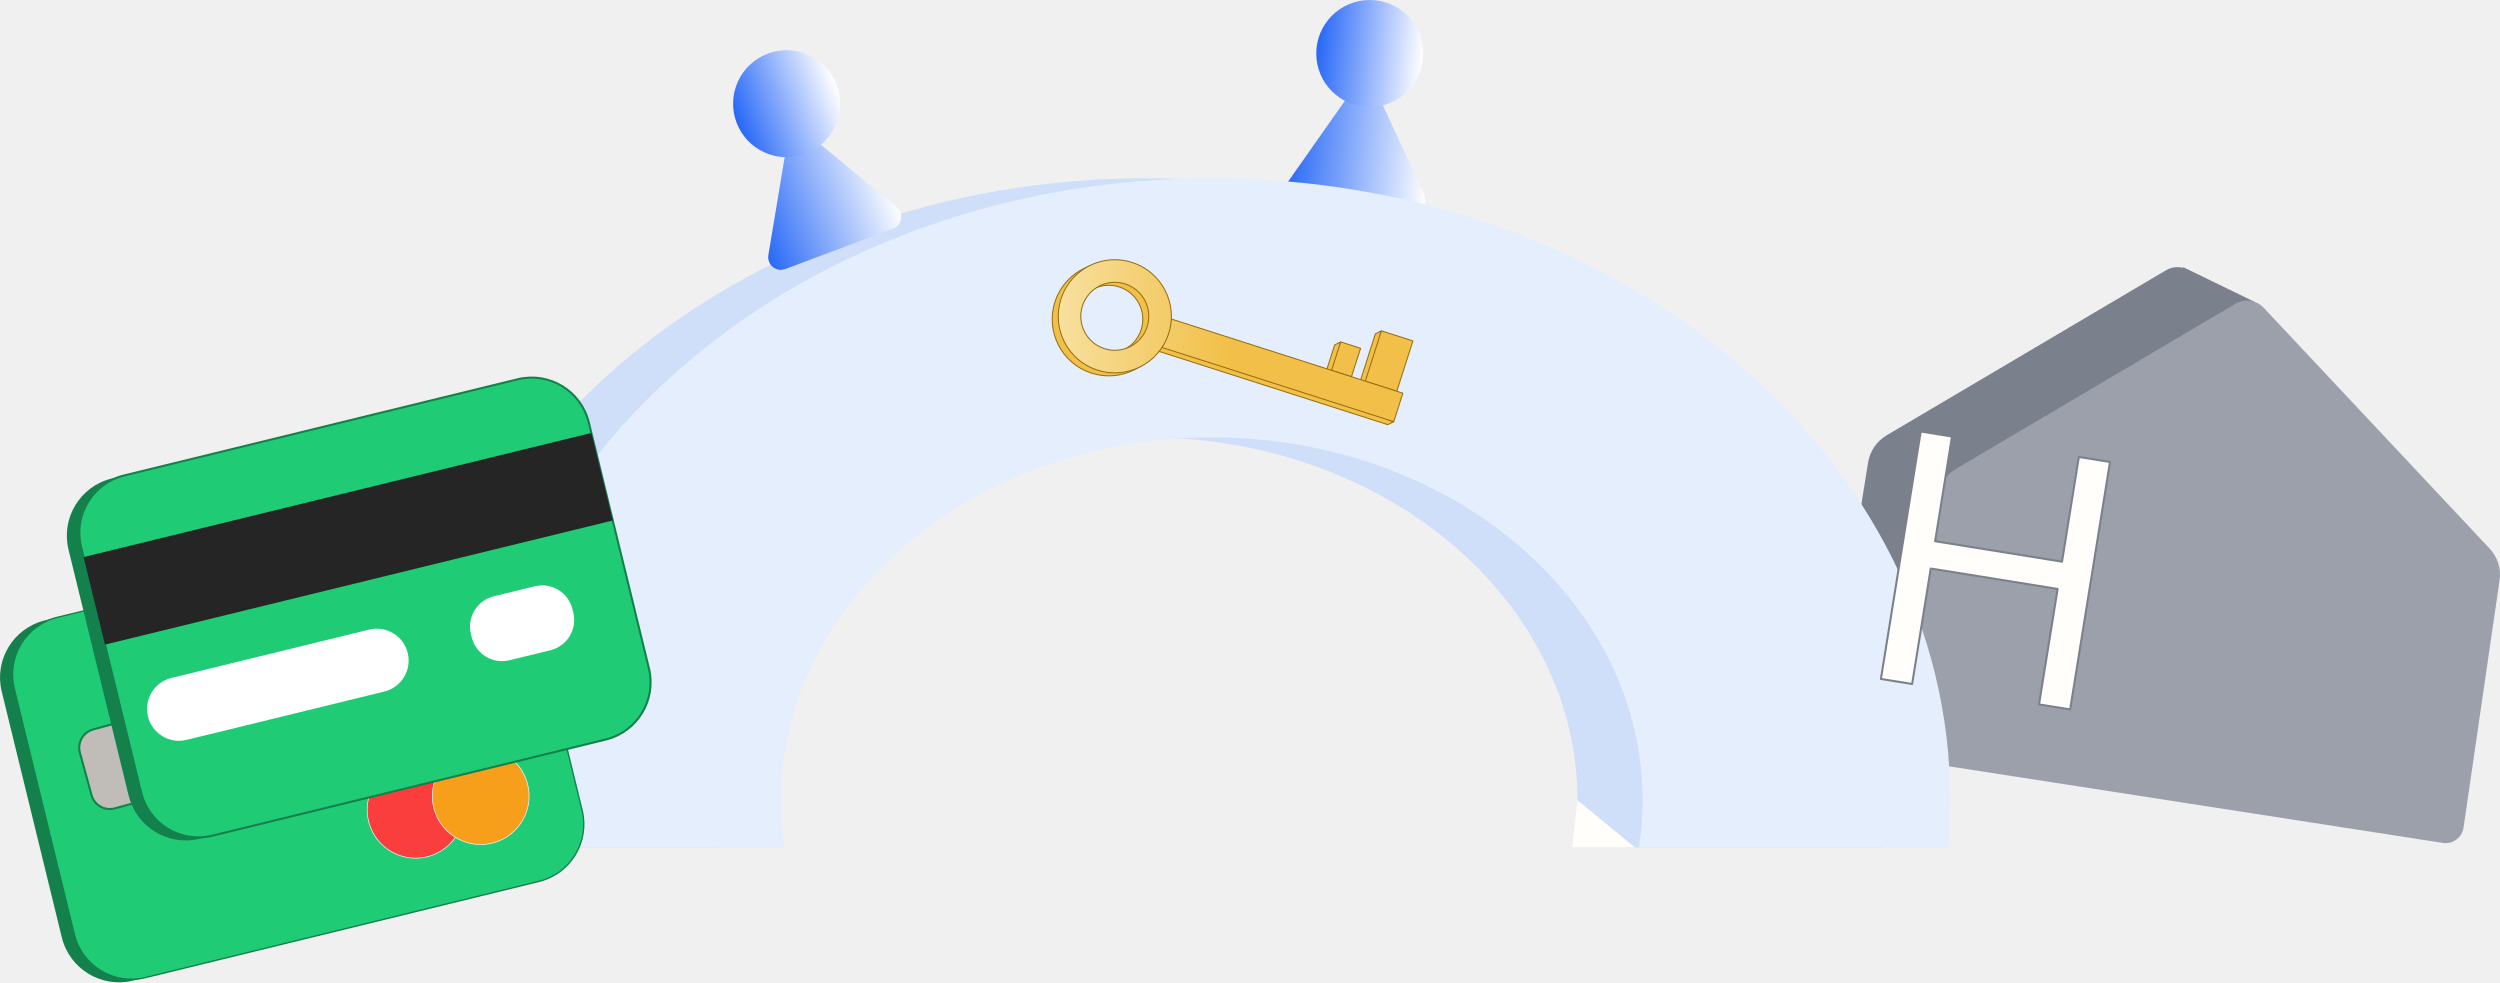
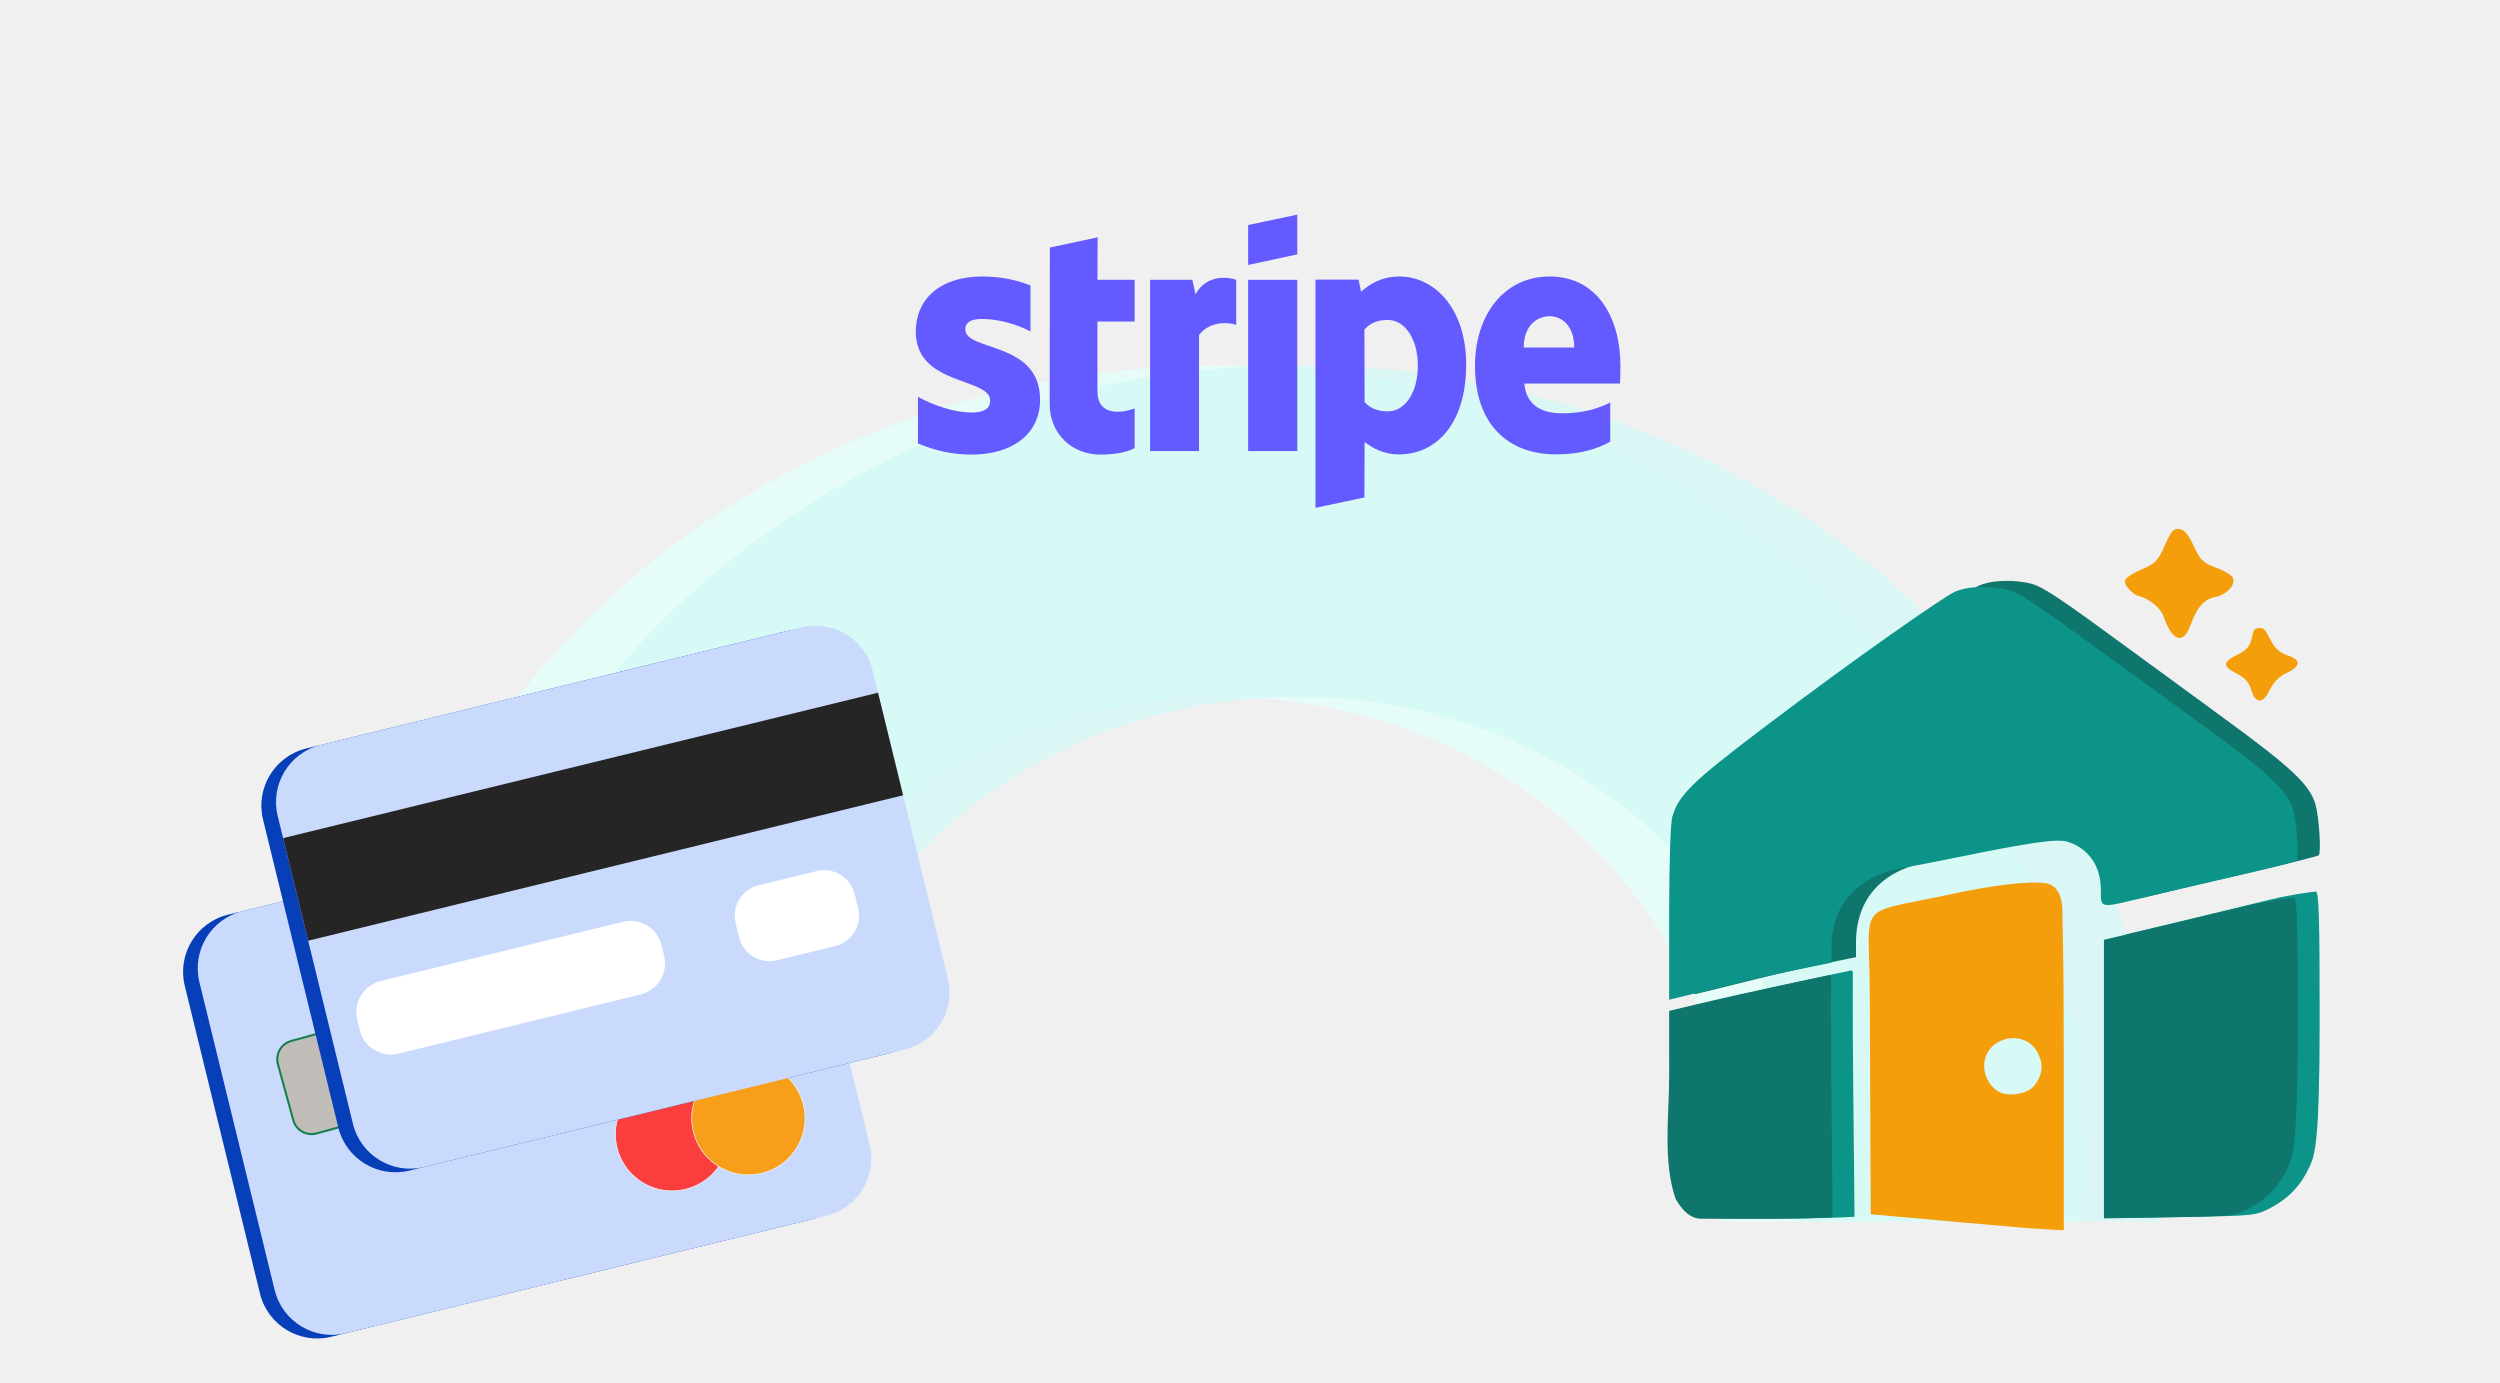
- <svg xmlns="http://www.w3.org/2000/svg" xmlns:xlink="http://www.w3.org/1999/xlink" width="361.72mm" height="142.133mm" viewBox="0 0 361.72 142.133" version="1.1" id="svg75207">
+ <svg xmlns="http://www.w3.org/2000/svg" width="361.72mm" height="200mm" viewBox="0 0 361.72 200" version="1.1" id="svg75207" xml:space="preserve">
  <defs id="defs75204">
-     <linearGradient id="linearGradient19216">
-       <stop style="stop-color:#2667f7;stop-opacity:1;" offset="0" id="stop19212" />
-       <stop style="stop-color:#ffffff;stop-opacity:1;" offset="1" id="stop19214" />
-     </linearGradient>
-     <linearGradient id="linearGradient44504">
-       <stop style="stop-color:#f7e09f;stop-opacity:1;" offset="0" id="stop44502" />
-       <stop style="stop-color:#f2c048;stop-opacity:1;" offset="0.48" id="stop44500" />
-     </linearGradient>
-     <linearGradient xlink:href="#linearGradient19216" id="linearGradient75816" gradientUnits="userSpaceOnUse" x1="52.11" y1="19.376" x2="69.493" y2="19.376" />
-     <linearGradient xlink:href="#linearGradient19216" id="linearGradient75818" gradientUnits="userSpaceOnUse" x1="39.85" y1="96.937" x2="52.747" y2="96.937" />
-     <linearGradient xlink:href="#linearGradient44504" id="linearGradient75824" gradientUnits="userSpaceOnUse" x1="151.647" y1="28.535" x2="214.691" y2="28.535" gradientTransform="matrix(0.8167501,0,0,0.8167501,154.1858,78.96535)" />
-     <linearGradient xlink:href="#linearGradient44504" id="linearGradient75826" gradientUnits="userSpaceOnUse" x1="151.647" y1="28.535" x2="214.691" y2="28.535" gradientTransform="matrix(0.8167223,0.00673301,-0.00673301,0.8167223,122.7498,122.2346)" />
-     <linearGradient xlink:href="#linearGradient44504" id="linearGradient75828" gradientUnits="userSpaceOnUse" x1="151.647" y1="28.535" x2="214.691" y2="28.535" />
-     <linearGradient xlink:href="#linearGradient44504" id="linearGradient75830" gradientUnits="userSpaceOnUse" x1="151.647" y1="28.535" x2="214.691" y2="28.535" />
-     <linearGradient xlink:href="#linearGradient44504" id="linearGradient75832" gradientUnits="userSpaceOnUse" x1="151.647" y1="28.535" x2="214.691" y2="28.535" />
    <clipPath clipPathUnits="userSpaceOnUse" id="clipPath76336">
      <path id="path76338" style="fill:#ffffff;fill-opacity:0.369;stroke:#2b9cff;stroke-width:0.1;stroke-linecap:round;stroke-linejoin:round;stroke-opacity:1" d="m 121.475,47.912 h 255.144 c 1.596,0 2.881,1.285 2.881,2.881 v 93.382 c 0,1.596 -1.285,2.881 -2.881,2.881 H 121.475 c -1.596,0 -2.881,-1.285 -2.881,-2.881 V 50.793 c 0,-1.596 1.285,-2.881 2.881,-2.881 z" />
    </clipPath>
    <clipPath clipPathUnits="userSpaceOnUse" id="clipPath76340">
      <path id="path76342" style="fill:#ffffff;fill-opacity:0.369;stroke:#2b9cff;stroke-width:0.1;stroke-linecap:round;stroke-linejoin:round;stroke-opacity:1" d="m 121.475,47.912 h 255.144 c 1.596,0 2.881,1.285 2.881,2.881 v 93.382 c 0,1.596 -1.285,2.881 -2.881,2.881 H 121.475 c -1.596,0 -2.881,-1.285 -2.881,-2.881 V 50.793 c 0,-1.596 1.285,-2.881 2.881,-2.881 z" />
    </clipPath>
-     <linearGradient xlink:href="#linearGradient19216" id="linearGradient75816-2" gradientUnits="userSpaceOnUse" x1="52.11" y1="19.376" x2="69.493" y2="19.376" />
-     <linearGradient xlink:href="#linearGradient19216" id="linearGradient75818-4" gradientUnits="userSpaceOnUse" x1="39.85" y1="96.937" x2="52.747" y2="96.937" />
  </defs>
  <g id="layer1" transform="translate(-93.39966,-97.49977)">
-     <rect style="display:inline;fill:#14804b;fill-opacity:1;stroke:#001120;stroke-width:0;stroke-linecap:round;stroke-linejoin:round;stroke-dasharray:none" id="rect15488-9" width="75.632" height="53.658" x="44.064" y="205.624" ry="8.511" transform="rotate(-13.7351)" />
-     <g id="g19236-6" transform="matrix(1.195189,0.1073501,-0.1073501,1.195189,246.6581,-15.58982)">
-       <path style="display:inline;fill:url(#linearGradient75816-2);fill-opacity:1;stroke:#001120;stroke-width:0;stroke-linecap:round;stroke-linejoin:round;stroke-dasharray:none" id="path19232-6" d="m 67.735,26.9 -13.866,0.004 A 1.528,1.528 59.982 0 1 52.545,24.614 l 6.929,-12.011 a 1.528,1.528 179.982 0 1 2.646,-8.48e-4 l 6.937,12.006 a 1.528,1.528 119.982 0 1 -1.322,2.292 z" transform="translate(-14.70566,88.64616)" />
-       <circle style="fill:url(#linearGradient75818-4);fill-opacity:1;stroke:#001120;stroke-width:0;stroke-linecap:round;stroke-linejoin:round;stroke-dasharray:none" id="circle19234-8" cx="46.299" cy="96.937" r="6.449" />
-     </g>
-     <path id="path17675" style="fill:#7a818d;fill-opacity:1;stroke:#001120;stroke-width:0;stroke-linecap:round;stroke-linejoin:round;stroke-dasharray:none" d="m 408.491,136.146 a 3.303,3.303 0 0 0 -1.702,0.459 l -40.407,23.873 a 5.636,5.636 0 0 0 -2.698,3.958 l -5.669,35.282 a 2.631,2.631 0 0 0 2.195,3.018 l 76.588,11.879 a 2.622,2.622 0 0 0 2.996,-2.213 l 5.217,-35.812 a 5.49,5.49 0 0 0 -1.429,-4.548 l -26.878,-28.646 2.895,-2.228 -10.338,-5.023 -0.029,0.105 a 3.303,3.303 0 0 0 -0.739,-0.105 z" />
-     <path style="fill:#9ba0aa;fill-opacity:1;stroke:#001120;stroke-width:0;stroke-linecap:round;stroke-linejoin:round;stroke-dasharray:none" d="m 376.434,165.321 40.408,-23.873 a 3.303,3.303 8.124 0 1 4.088,0.584 l 32.703,34.855 a 5.49,5.49 72.556 0 1 1.429,4.548 l -5.217,35.812 a 2.622,2.622 143.552 0 1 -2.996,2.213 l -76.588,-11.879 a 2.631,2.631 53.973 0 1 -2.195,-3.018 l 5.669,-35.282 a 5.636,5.636 124.277 0 1 2.698,-3.958 z" id="path8520" />
-     <g id="g76346" transform="matrix(0.9421739,0,0,1,21.71847,0)">
-       <path id="path13937" style="fill:#cfdff9;fill-opacity:1;stroke:#001120;stroke-width:0;stroke-linecap:round;stroke-linejoin:round;stroke-dasharray:none" d="m 253.826,82.499 a 60,60 0 0 0 -60,60 60,60 0 0 0 60,60 60,60 0 0 0 60,-60 60,60 0 0 0 -60,-60 z m 0,25 a 35,35 0 0 1 35,35 35,35 0 0 1 -35,35 35,35 0 0 1 -35,-35 35,35 0 0 1 35,-35 z" clip-path="url(#clipPath76340)" transform="matrix(1.889975,0,0,1.5,-227.5418,-0.4638711)" />
-       <path id="path7966" style="fill:#e5eefc;fill-opacity:1;stroke:#001120;stroke-width:0;stroke-linecap:round;stroke-linejoin:round;stroke-dasharray:none" d="m 259.117,82.499 a 60,60 0 0 0 -60,60 60,60 0 0 0 60,60 60,60 0 0 0 60,-60 60,60 0 0 0 -60,-60 z m 0,25 a 35,35 0 0 1 35,35 35,35 0 0 1 -35,35 35,35 0 0 1 -35,-35 35,35 0 0 1 35,-35 z" clip-path="url(#clipPath76336)" transform="matrix(1.889975,0,0,1.5,-227.5418,-0.4638711)" />
-     </g>
-     <g id="g19236" transform="matrix(1.123757,-0.420916,0.420916,1.123757,114.379,23.0591)">
-       <path style="fill:url(#linearGradient75816);fill-opacity:1;stroke:#001120;stroke-width:0;stroke-linecap:round;stroke-linejoin:round;stroke-dasharray:none" id="path19232" d="m 67.735,26.9 -13.866,0.004 A 1.528,1.528 59.982 0 1 52.545,24.614 l 6.929,-12.011 a 1.528,1.528 179.982 0 1 2.646,-8.48e-4 l 6.937,12.006 a 1.528,1.528 119.982 0 1 -1.322,2.292 z" transform="translate(-14.70566,88.64616)" />
-       <circle style="fill:url(#linearGradient75818);fill-opacity:1;stroke:#001120;stroke-width:0;stroke-linecap:round;stroke-linejoin:round;stroke-dasharray:none" id="circle19234" cx="46.299" cy="96.937" r="6.449" />
-     </g>
-     <rect style="fill:#20cb76;fill-opacity:1;stroke:#14804b;stroke-width:0.2;stroke-linecap:round;stroke-linejoin:round;stroke-dasharray:none;stroke-opacity:1" id="rect8672-5" width="75.632" height="53.658" x="45.926" y="205.624" ry="8.511" transform="rotate(-13.7351)" />
-     <circle style="fill:#fa3d3d;fill-opacity:1;stroke:#f0f8ff;stroke-width:0.1;stroke-linecap:round;stroke-linejoin:round;stroke-opacity:1" id="path76521" cx="91.832" cy="247.427" r="7" transform="rotate(-15.20973)" />
-     <rect style="fill:#c0bdb9;fill-opacity:1;stroke:#14804b;stroke-width:0.3;stroke-linecap:round;stroke-linejoin:round;stroke-dasharray:none;stroke-opacity:1" id="rect79522" width="13.456" height="11.841" x="46.619" y="224.083" ry="2.744" transform="rotate(-15.33927)" />
-     <rect style="fill:#14804b;fill-opacity:1;stroke:none;stroke-width:1.421;stroke-linecap:round;stroke-linejoin:round;stroke-dasharray:none;stroke-opacity:1" id="rect15488" width="75.632" height="53.658" x="58.328" y="187.98" ry="8.511" transform="rotate(-13.7351)" />
-     <circle style="fill:#f79e1b;fill-opacity:1;stroke:#f0f8ff;stroke-width:0.1;stroke-linecap:round;stroke-linejoin:round;stroke-opacity:1" id="path76521-5" cx="101.445" cy="247.992" r="7" transform="rotate(-15.20973)" />
-     <rect style="fill:#20cb76;fill-opacity:1;stroke:#14804b;stroke-width:0.3;stroke-linecap:round;stroke-linejoin:round;stroke-dasharray:none;stroke-opacity:1" id="rect8672" width="75.632" height="53.658" x="60.19" y="187.98" ry="8.511" transform="rotate(-13.7351)" />
-     <rect style="fill:#ffffff;fill-opacity:1;stroke:none;stroke-width:1.421;stroke-linecap:round;stroke-linejoin:round;stroke-dasharray:none;stroke-opacity:1" id="rect8674" width="38.688" height="9.229" x="63.764" y="218.06" ry="4.614" transform="rotate(-13.7351)" />
-     <rect style="fill:#ffffff;fill-opacity:1;stroke:none;stroke-width:1.421;stroke-linecap:round;stroke-linejoin:round;stroke-dasharray:none;stroke-opacity:1" id="rect8728" width="15.126" height="9.528" x="111.986" y="217.66" ry="4.513" transform="rotate(-13.7351)" />
-     <path style="fill:#252525;fill-opacity:1;stroke:none;stroke-width:1.421;stroke-linecap:round;stroke-linejoin:round;stroke-dasharray:none;stroke-opacity:1" id="rect8730" width="75.635" height="13.041" x="60.188" y="198.054" ry="0" d="m 60.188,198.054 h 75.635 v 13.041 H 60.188 Z" transform="rotate(-13.7351)" />
-     <text xml:space="preserve" style="font-size:50.8px;font-family:'Heiti TC';-inkscape-font-specification:'Heiti TC';text-align:center;text-anchor:middle;fill:#fffefb;fill-opacity:1;stroke:#7a818d;stroke-width:0.3;stroke-linecap:round;stroke-linejoin:round;stroke-dasharray:none;stroke-opacity:1" x="438.93" y="135.138" id="text81050" transform="rotate(9.147179)">
-       <tspan id="tspan81048" style="font-size:50.8px;fill:#fffefb;fill-opacity:1;stroke:#7a818d;stroke-width:0.3;stroke-opacity:1" x="438.93" y="135.138">H</tspan>
-     </text>
-     <path style="fill:#fffefb;fill-opacity:1;stroke:none;stroke-width:0.3;stroke-linecap:round;stroke-linejoin:round;stroke-dasharray:none;stroke-opacity:1" d="m 329.95,220.121 -8.307,-6.836 -0.767,6.836 z" id="path82608" />
+     <rect style="display:inline;fill:#073fb9;fill-opacity:1;stroke:#001120;stroke-width:0;stroke-linecap:round;stroke-linejoin:round;stroke-dasharray:none" id="rect15488-9" width="88.615" height="62.869" x="59.683" y="253.28" ry="8.511" transform="rotate(-13.7351)" rx="8.511" />
+     <path id="path13937" style="fill:#e5fdf8;fill-opacity:0.933;stroke:none;stroke-width:0;stroke-linecap:round;stroke-linejoin:round;stroke-dasharray:none" d="m 253.826,82.499 a 60,60 0 0 0 -60,60 60,60 0 0 0 60,60 60,60 0 0 0 60,-60 60,60 0 0 0 -60,-60 z m 0,25 a 35,35 0 0 1 35,35 35,35 0 0 1 -35,35 35,35 0 0 1 -35,-35 35,35 0 0 1 35,-35 z" clip-path="url(#clipPath76340)" transform="matrix(2.086357,0,0,1.91876,-259.5113,-7.920558)" />
+     <path id="path7966" style="fill:#d3faf6;fill-opacity:0.741;stroke:none;stroke-width:0;stroke-linecap:round;stroke-linejoin:round;stroke-dasharray:none" d="m 259.117,82.499 a 60,60 0 0 0 -60,60 60,60 0 0 0 60,60 60,60 0 0 0 60,-60 60,60 0 0 0 -60,-60 z m 0,25 a 35,35 0 0 1 35,35 35,35 0 0 1 -35,35 35,35 0 0 1 -35,-35 35,35 0 0 1 35,-35 z" clip-path="url(#clipPath76336)" transform="matrix(2.086357,0,0,1.91876,-259.5113,-7.920558)" />
+     <rect style="fill:#cadafd;fill-opacity:1;stroke:none;stroke-width:0.2;stroke-linecap:round;stroke-linejoin:round;stroke-dasharray:none;stroke-opacity:1" id="rect8672-5" width="88.615" height="62.869" x="61.865" y="253.28" ry="8.511" transform="rotate(-13.7351)" rx="8.511" />
+     <circle style="fill:#fa3d3d;fill-opacity:1;stroke:#f0f8ff;stroke-width:0.1;stroke-linecap:round;stroke-linejoin:round;stroke-opacity:1" id="path76521" cx="115.331" cy="302.462" r="8.202" transform="rotate(-15.20973)" />
+     <rect style="fill:#c0bdb9;fill-opacity:1;stroke:#14804b;stroke-width:0.3;stroke-linecap:round;stroke-linejoin:round;stroke-dasharray:none;stroke-opacity:1" id="rect79522" width="15.766" height="13.874" x="62.328" y="275.129" ry="2.744" transform="rotate(-15.33927)" rx="2.744" />
+     <rect style="fill:#073fb9;fill-opacity:1;stroke:none;stroke-width:1.421;stroke-linecap:round;stroke-linejoin:round;stroke-dasharray:none;stroke-opacity:1" id="rect15488" width="88.615" height="62.869" x="76.395" y="232.607" ry="8.511" transform="rotate(-13.7351)" rx="8.511" />
+     <circle style="fill:#f79e1b;fill-opacity:1;stroke:#f0f8ff;stroke-width:0.1;stroke-linecap:round;stroke-linejoin:round;stroke-opacity:1" id="path76521-5" cx="126.594" cy="303.124" r="8.202" transform="rotate(-15.20973)" />
+     <rect style="fill:#cadafd;fill-opacity:1;stroke:none;stroke-width:0.3;stroke-linecap:round;stroke-linejoin:round;stroke-dasharray:none;stroke-opacity:1" id="rect8672" width="88.615" height="62.869" x="78.577" y="232.607" ry="8.511" transform="rotate(-13.7351)" rx="8.511" />
+     <rect style="fill:#ffffff;fill-opacity:1;stroke:none;stroke-width:1.421;stroke-linecap:round;stroke-linejoin:round;stroke-dasharray:none;stroke-opacity:1" id="rect8674" width="45.33" height="10.813" x="82.765" y="267.851" ry="4.614" transform="rotate(-13.7351)" rx="4.614" />
+     <rect style="fill:#ffffff;fill-opacity:1;stroke:none;stroke-width:1.421;stroke-linecap:round;stroke-linejoin:round;stroke-dasharray:none;stroke-opacity:1" id="rect8728" width="17.723" height="11.164" x="139.265" y="267.382" ry="4.513" transform="rotate(-13.7351)" rx="4.513" />
+     <path style="fill:#252525;fill-opacity:1;stroke:none;stroke-width:1.213;stroke-linecap:round;stroke-linejoin:round;stroke-dasharray:none;stroke-opacity:1" id="rect8730" width="88.618" height="15.28" x="78.575" y="244.411" ry="0" d="m 78.575,244.411 h 88.618 v 15.28 H 78.575 Z" transform="rotate(-13.7351)" />
+     <path style="fill:#e5fdf8;fill-opacity:0.933;stroke:none;stroke-width:0.3;stroke-linecap:round;stroke-linejoin:round;stroke-dasharray:none;stroke-opacity:1" d="m 352.816,263.834 -9.733,-8.009 -0.898,8.009 z" id="path82608" />
  </g>
  <g id="layer4" transform="translate(-93.39966,-97.49977)">
-     <path id="rect80258" style="fill:#f2c048;fill-opacity:1;stroke:#946b0b;stroke-width:0.145;stroke-linecap:round;stroke-linejoin:round;stroke-dasharray:none;stroke-opacity:1" d="m 287.378,146.972 -0.868,0.43 -1.322,4.126 2.879,0.922 1.322,-4.126 -2.217,-0.71 z" />
-     <path id="path80260" style="fill:#f2c048;fill-opacity:1;stroke:#946b0b;stroke-width:0.145;stroke-linecap:round;stroke-linejoin:round;stroke-dasharray:none;stroke-opacity:1" d="m 293.27,145.368 -0.868,0.431 -2.335,7.288 4.559,1.46 2.335,-7.288 -3.896,-1.248 z" />
-     <g id="g80266" style="fill:#f2c048;fill-opacity:1;stroke:#946b0b;stroke-width:0.178;stroke-dasharray:none;stroke-opacity:1" transform="matrix(0.8167223,0.00673301,-0.00673301,0.8167223,121.8813,122.6652)">
-       <path id="path80262" style="fill:#f2c048;fill-opacity:1;stroke:#946b0b;stroke-width:0.178;stroke-linecap:round;stroke-linejoin:round;stroke-dasharray:none;stroke-opacity:1" d="m 171.801,24.825 -1.575,5.06 41.097,12.791 1.059,-0.536 -0.814,-0.253 1.33,-4.27 z" />
-       <path id="path80264" style="fill:#f2c048;fill-opacity:1;stroke:#946b0b;stroke-width:0.178;stroke-linecap:round;stroke-linejoin:round;stroke-dasharray:none;stroke-opacity:1" d="m 161.785,14.395 a 10.022,10.022 17.288 0 0 -9.595,7.043 10.022,10.022 17.288 0 0 6.591,12.548 10.022,10.022 17.288 0 0 12.548,-6.591 10.022,10.022 17.288 0 0 -6.591,-12.548 10.022,10.022 17.288 0 0 -2.953,-0.453 z m -0.01,4 a 6.022,6.022 0 0 1 1.775,0.272 6.022,6.022 0 0 1 3.96,7.54 6.022,6.022 0 0 1 -7.54,3.96 6.022,6.022 0 0 1 -3.96,-7.54 6.022,6.022 0 0 1 5.765,-4.232 z" />
+     <path style="fill:#0d9488;fill-opacity:1;stroke-width:1" d="m 338.067,252.885 -0.002,-9.712 3.212,-0.785 c 8.827,-2.156 18.631,-4.193 19.393,-4.353 0.308,-0.065 0.811,-0.279 0.816,0.155 0.009,1.135 -0.071,3.837 0.059,16.971 l 0.182,18.385 c -4.61,0.323 -13.606,0.247 -19.244,0.212 -1.69,-0.136 -2.826,-1.713 -3.505,-2.986 -1.849,-5.458 -0.911,-12.328 -0.91,-17.887 z m 62.905,0.326 v -20.505 l 7.863,-1.887 c 4.325,-1.038 10.256,-2.475 13.18,-3.193 2.924,-0.718 6.154,-1.121 6.459,-1.121 0.434,-9e-4 0.559,3.828 0.552,18.767 -0.009,17.454 -0.674,19.278 -1.414,20.93 -1.203,2.686 -3.006,4.633 -5.543,5.988 -2.22,1.186 -2.466,1.215 -11.682,1.369 l -9.414,0.157 z" id="path1142-5" />
+     <path style="fill:#0f766e;fill-opacity:1;stroke-width:1" d="m 338.585,228.881 c 10e-4,-7.132 0.194,-13.145 0.45,-14.033 0.901,-3.124 2.836,-5.036 12.776,-12.623 14.726,-11.24 26.028,-19.011 27.686,-19.875 1.869,-0.973 5.466,-1.029 7.874,-0.373 1.684,0.459 4.088,2.073 14.966,10.049 1.976,1.449 7.761,5.68 12.856,9.403 9.711,7.095 12.376,9.596 13.209,12.394 0.53,1.782 0.878,7.038 0.491,7.427 -0.125,0.126 -4.183,1.141 -9.017,2.257 -4.835,1.116 -10.801,2.519 -13.258,3.118 -6.096,1.487 -5.89,1.527 -5.89,-1.151 0,-3.454 -1.7,-5.97 -4.721,-6.986 -1.49,-0.501 -5.29,0.039 -16.435,2.336 -2.788,0.575 -5.862,1.172 -6.832,1.327 -6.915,1.107 -10.798,5.319 -10.798,11.713 v 1.699 0.427 l -0.4,0.081 -4.118,0.837 c -2.485,0.505 -6.303,1.361 -8.485,1.901 -2.182,0.54 -5.405,1.336 -7.162,1.767 l -3.195,0.784 0.002,-12.48 z" id="path1140-2" />
+     <path style="fill:#0d9488;fill-opacity:1;stroke-width:1" d="m 334.907,229.689 c 10e-4,-7.121 0.195,-13.126 0.453,-14.012 0.906,-3.119 2.851,-5.029 12.842,-12.604 14.802,-11.223 26.161,-18.983 27.828,-19.845 1.878,-0.971 5.494,-1.028 7.914,-0.373 1.692,0.458 4.109,2.07 15.043,10.034 1.986,1.447 7.801,5.672 12.922,9.388 9.761,7.084 12.439,9.581 13.276,12.376 0.533,1.779 0.882,7.027 0.494,7.416 -0.125,0.126 -4.204,1.139 -9.064,2.253 -4.859,1.114 -10.856,2.515 -13.326,3.113 -6.127,1.484 -5.92,1.524 -5.92,-1.149 0,-3.449 -1.709,-5.961 -4.745,-6.976 -1.498,-0.501 -5.317,0.039 -16.519,2.333 -2.802,0.574 -5.892,1.17 -6.867,1.325 -6.951,1.106 -10.854,5.311 -10.854,11.695 v 1.696 0.427 l -0.402,0.081 -4.139,0.836 c -2.497,0.504 -6.335,1.359 -8.528,1.898 -2.193,0.54 -5.432,1.334 -7.199,1.764 l -3.212,0.783 0.002,-12.461 z" id="path1140" />
+     <path style="fill:#0f766e;fill-opacity:1;stroke-width:1" d="m 334.907,253.311 -0.002,-9.547 3.212,-0.771 c 8.827,-2.119 18.631,-4.121 19.393,-4.279 0.308,-0.064 0.811,-0.274 0.816,0.152 0.009,1.115 -0.071,3.772 0.059,16.682 l 0.182,18.073 c -4.61,0.318 -13.606,0.243 -19.244,0.209 -1.69,-0.133 -2.826,-1.684 -3.505,-2.936 -1.849,-5.365 -0.911,-12.119 -0.91,-17.583 z m 62.905,0.321 V 233.475 l 7.863,-1.855 c 4.325,-1.02 10.256,-2.432 13.18,-3.139 2.924,-0.706 6.154,-1.101 6.459,-1.102 0.434,-8.9e-4 0.559,3.763 0.552,18.447 -0.009,17.157 -0.674,18.95 -1.414,20.574 -1.203,2.64 -3.006,4.554 -5.543,5.886 -2.22,1.166 -2.466,1.194 -11.682,1.345 l -9.414,0.155 z" id="path1142" />
+     <g id="g1950" style="fill:#f59e0b;fill-opacity:1;stroke-width:0.398" transform="matrix(2.511556,0,0,2.511556,221.5135,-75.40081)">
+       <path d="m 78.96,105.051 c -0.151,0.025 -0.224,0.437 -0.288,0.704 -0.078,0.327 -0.326,0.586 -0.761,0.794 -0.881,0.421 -0.903,0.669 -0.094,1.082 0.495,0.253 0.735,0.515 0.856,0.934 0.239,0.835 0.689,0.845 1.075,0.025 0.211,-0.448 0.537,-0.776 0.977,-0.983 0.828,-0.39 0.842,-0.75 0.039,-1.015 -0.443,-0.146 -0.721,-0.4 -0.968,-0.884 -0.409,-0.801 -0.463,-0.719 -0.836,-0.656 z m -4.839,0.284 c -0.152,-0.173 -0.366,-0.596 -0.476,-0.939 -0.195,-0.609 -0.954,-1.102 -1.476,-1.228 -0.279,-0.067 -0.864,-0.609 -0.748,-0.912 0.054,-0.142 0.49,-0.423 0.969,-0.625 0.772,-0.326 0.92,-0.48 1.312,-1.368 0.372,-0.841 0.506,-0.991 0.843,-0.944 0.288,0.041 0.521,0.317 0.828,0.982 0.38,0.824 0.524,0.961 1.323,1.259 0.518,0.193 0.921,0.46 0.956,0.632 0.083,0.414 -0.418,0.917 -1.036,1.04 -0.641,0.128 -1.06,0.593 -1.41,1.566 -0.299,0.832 -0.669,1.015 -1.086,0.538 z" style="fill:#f59e0b;fill-opacity:1;stroke-width:0.398" id="path1908" />
+       <path d="m 65.767,139.591 c -0.437,-0.033 -2.103,-0.178 -3.704,-0.322 -1.601,-0.144 -3.448,-0.311 -4.106,-0.369 l -1.196,-0.106 -0.041,-9.153 -0.016,-3.703 c -0.026,-5.255 -0.839,-4.405 4.408,-5.526 2.573,-0.566 4.748,-0.838 5.75,-0.686 1.111,0.219 0.926,1.739 0.948,2.357 0.05,1.447 0.07,4.006 0.071,8.236 l 0.003,9.393 -0.661,-0.031 c -0.364,-0.017 -1.019,-0.058 -1.455,-0.09 z m 0.399,-8.186 c 0.483,-0.591 0.562,-1.19 0.243,-1.858 -0.729,-1.529 -3.112,-0.983 -3.112,0.713 0,0.643 0.404,1.294 0.945,1.524 0.575,0.245 1.575,0.048 1.924,-0.379 z" style="fill:#f59e0b;fill-opacity:1;stroke-width:0.398" id="path1931" />
    </g>
-     <rect style="fill:url(#linearGradient75824);fill-opacity:1;stroke:#946b0b;stroke-width:0.145;stroke-linecap:round;stroke-linejoin:round;stroke-dasharray:none;stroke-opacity:1" id="rect5743-0" width="3.024" height="4.333" x="318.514" y="52.306" transform="rotate(17.76054)" />
-     <path style="display:inline;fill:url(#linearGradient75826);fill-opacity:1;stroke:#946b0b;stroke-width:0.145;stroke-linecap:round;stroke-linejoin:round;stroke-dasharray:none;stroke-opacity:1" d="m 293.271,145.369 -2.334,7.288 4.559,1.46 2.334,-7.288 z" id="rect5741-5" />
-     <g id="g9499" style="display:inline;fill:url(#linearGradient75832);fill-opacity:1;stroke:#946b0b;stroke-width:0.178;stroke-dasharray:none;stroke-opacity:1" transform="matrix(0.8167223,0.00673301,-0.00673301,0.8167223,122.7498,122.2346)">
-       <path style="fill:url(#linearGradient75828);fill-opacity:1;stroke:#946b0b;stroke-width:0.178;stroke-linecap:round;stroke-linejoin:round;stroke-dasharray:none;stroke-opacity:1" d="m 171.801,24.825 -1.575,5.06 41.098,12.791 1.575,-5.06 z" id="path5893" />
-       <path id="path5794-4" style="fill:url(#linearGradient75830);fill-opacity:1;stroke:#946b0b;stroke-width:0.178;stroke-linecap:round;stroke-linejoin:round;stroke-dasharray:none;stroke-opacity:1" d="m 161.785,14.395 a 10.022,10.022 17.288 0 0 -9.595,7.043 10.022,10.022 17.288 0 0 6.591,12.548 10.022,10.022 17.288 0 0 12.548,-6.591 10.022,10.022 17.288 0 0 -6.591,-12.548 10.022,10.022 17.288 0 0 -2.953,-0.453 z m -0.01,4 a 6.022,6.022 0 0 1 1.775,0.272 6.022,6.022 0 0 1 3.96,7.54 6.022,6.022 0 0 1 -7.54,3.96 6.022,6.022 0 0 1 -3.96,-7.54 6.022,6.022 0 0 1 5.765,-4.232 z" />
+     <g id="g19331" transform="matrix(0.2831918,0,0,0.2831918,210.6137,118.3609)" style="stroke-width:0.934">
+       <path class="st0" d="m 414,113.4 c 0,-25.6 -12.4,-45.8 -36.1,-45.8 -23.8,0 -38.2,20.2 -38.2,45.6 0,30.1 17,45.3 41.4,45.3 11.9,0 20.9,-2.7 27.7,-6.5 v -20 c -6.8,3.4 -14.6,5.5 -24.5,5.5 -9.7,0 -18.3,-3.4 -19.4,-15.2 h 48.9 c 0,-1.3 0.2,-6.5 0.2,-8.9 z m -49.4,-9.5 c 0,-11.3 6.9,-16 13.2,-16 6.1,0 12.6,4.7 12.6,16 z" id="path19317" style="stroke-width:0.934" />
+       <path class="st0" d="m 301.1,67.6 c -9.8,0 -16.1,4.6 -19.6,7.8 l -1.3,-6.2 h -22 v 116.6 l 25,-5.3 0.1,-28.3 c 3.6,2.6 8.9,6.3 17.7,6.3 17.9,0 34.2,-14.4 34.2,-46.1 -0.1,-29 -16.6,-44.8 -34.1,-44.8 z m -6,68.9 c -5.9,0 -9.4,-2.1 -11.8,-4.7 l -0.1,-37.1 c 2.6,-2.9 6.2,-4.9 11.9,-4.9 9.1,0 15.4,10.2 15.4,23.3 0,13.4 -6.2,23.4 -15.4,23.4 z" id="path19319" style="stroke-width:0.934" />
+       <polygon class="st0" points="248.9,36 223.8,41.3 223.8,61.7 248.9,56.3 " id="polygon19321" style="stroke-width:0.934" />
+       <rect x="223.8" y="69.3" class="st0" width="25.1" height="87.5" id="rect19323" style="stroke-width:0.934" />
+       <path class="st0" d="m 196.9,76.7 -1.6,-7.4 h -21.6 v 87.5 h 25 V 97.5 c 5.9,-7.7 15.9,-6.3 19,-5.2 v -23 c -3.2,-1.2 -14.9,-3.4 -20.8,7.4 z" id="path19325" style="stroke-width:0.934" />
+       <path class="st0" d="m 146.9,47.6 -24.4,5.2 -0.1,80.1 c 0,14.8 11.1,25.7 25.9,25.7 8.2,0 14.2,-1.5 17.5,-3.3 V 135 c -3.2,1.3 -19,5.9 -19,-8.9 V 90.6 h 19 V 69.3 h -19 z" id="path19327" style="stroke-width:0.934" />
+       <path class="st0" d="m 79.3,94.7 c 0,-3.9 3.2,-5.4 8.5,-5.4 7.6,0 17.2,2.3 24.8,6.4 V 72.2 C 104.3,68.9 96.1,67.6 87.8,67.6 67.5,67.6 54,78.2 54,95.9 c 0,27.6 38,23.2 38,35.1 0,4.6 -4,6.1 -9.6,6.1 -8.3,0 -18.9,-3.4 -27.3,-8 v 23.8 c 9.3,4 18.7,5.7 27.3,5.7 20.8,0 35.1,-10.3 35.1,-28.2 -0.1,-29.8 -38.2,-24.5 -38.2,-35.7 z" id="path19329" style="stroke-width:0.934" />
    </g>
  </g>
+   <style type="text/css" id="style19315"> 	.st0{fill-rule:evenodd;clip-rule:evenodd;fill:#635BFF;} </style>
</svg>
